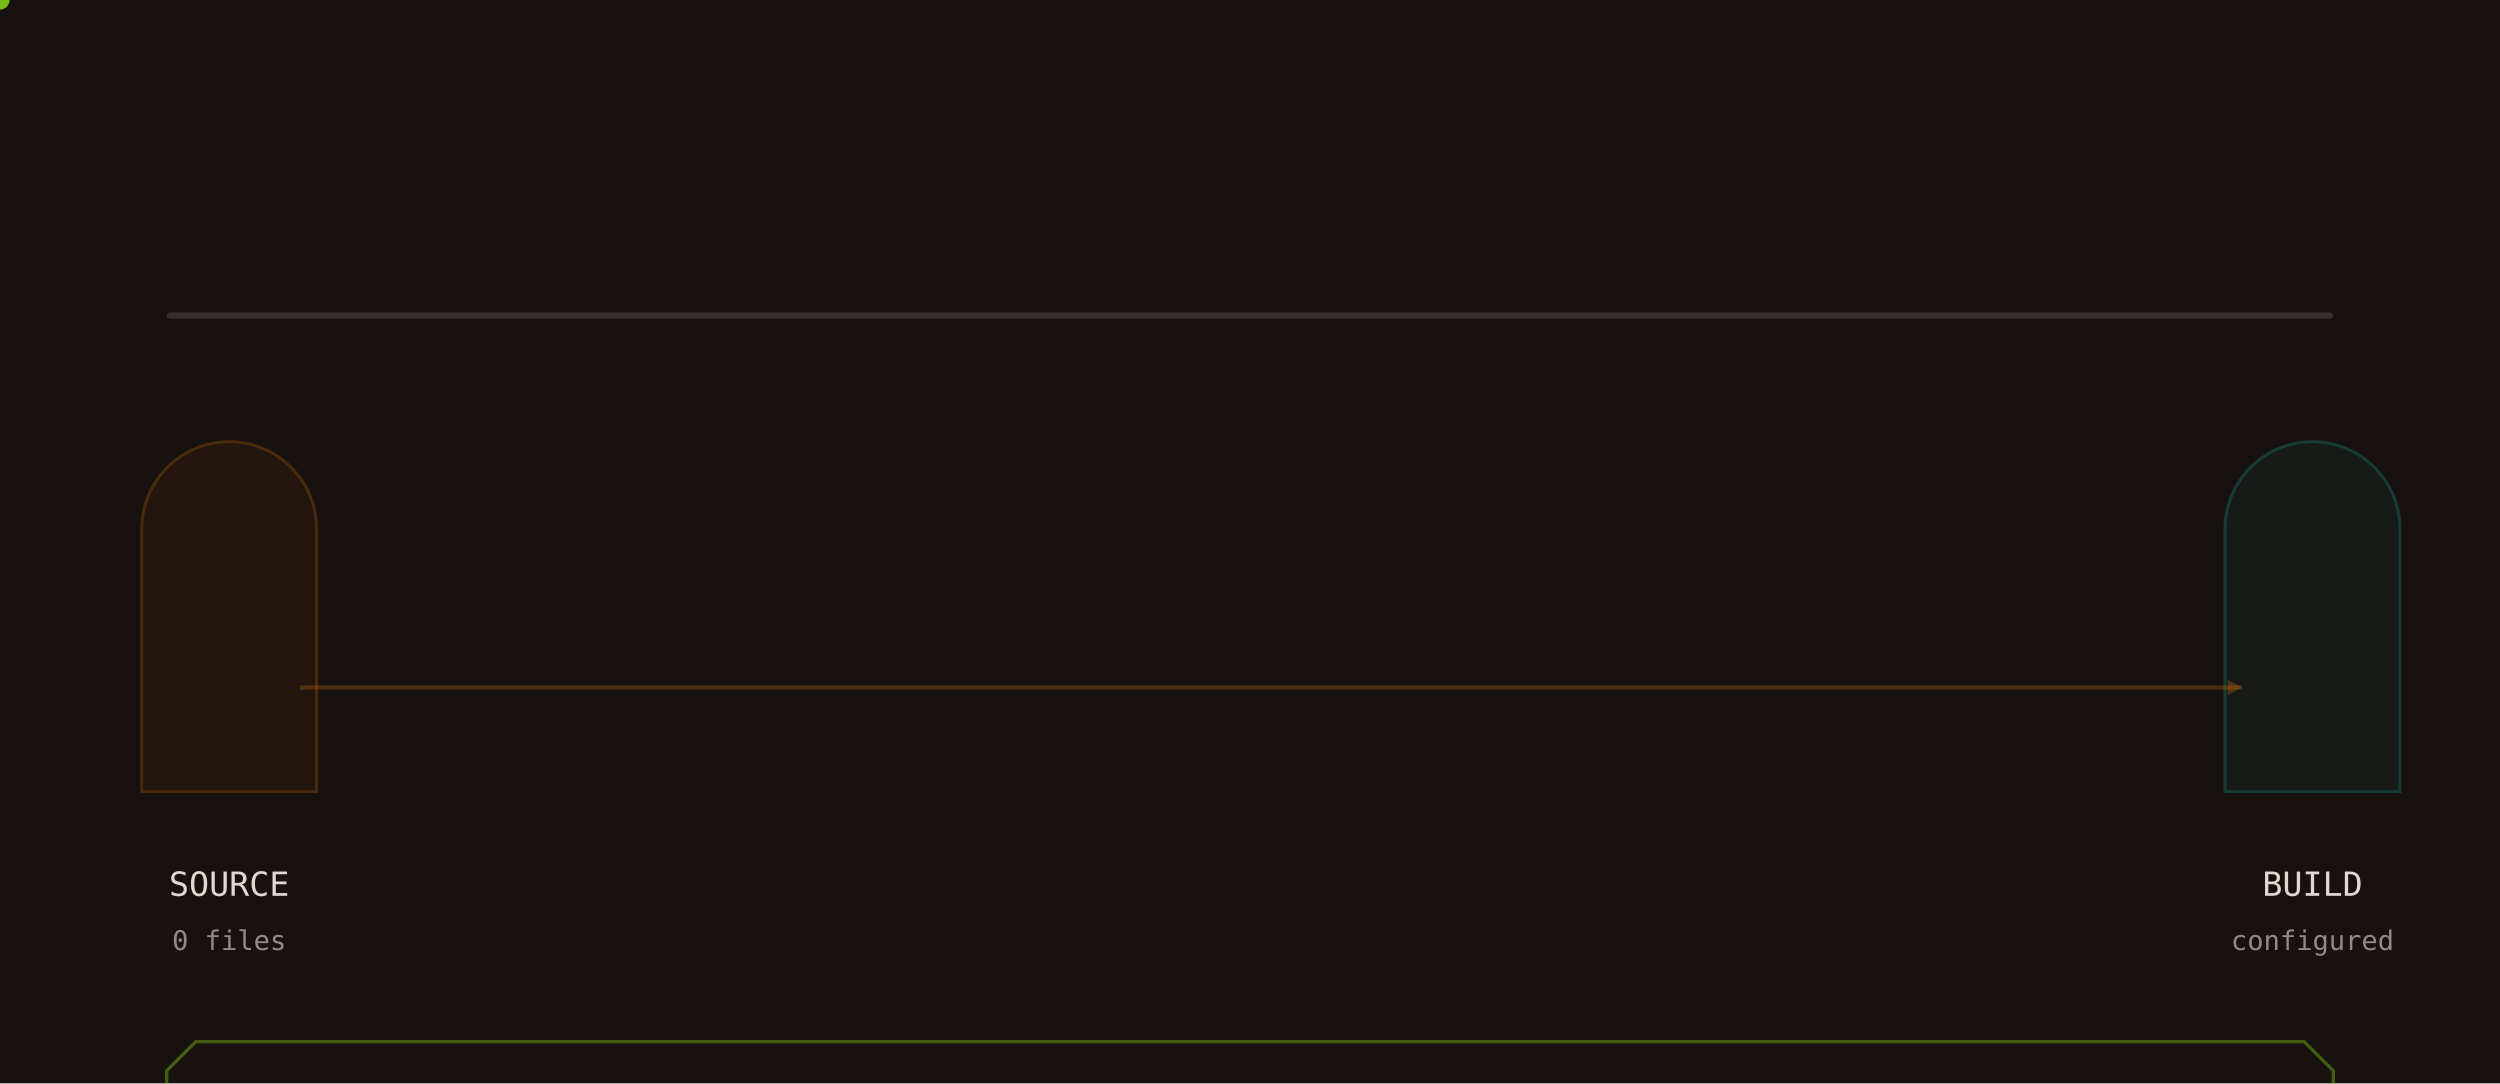
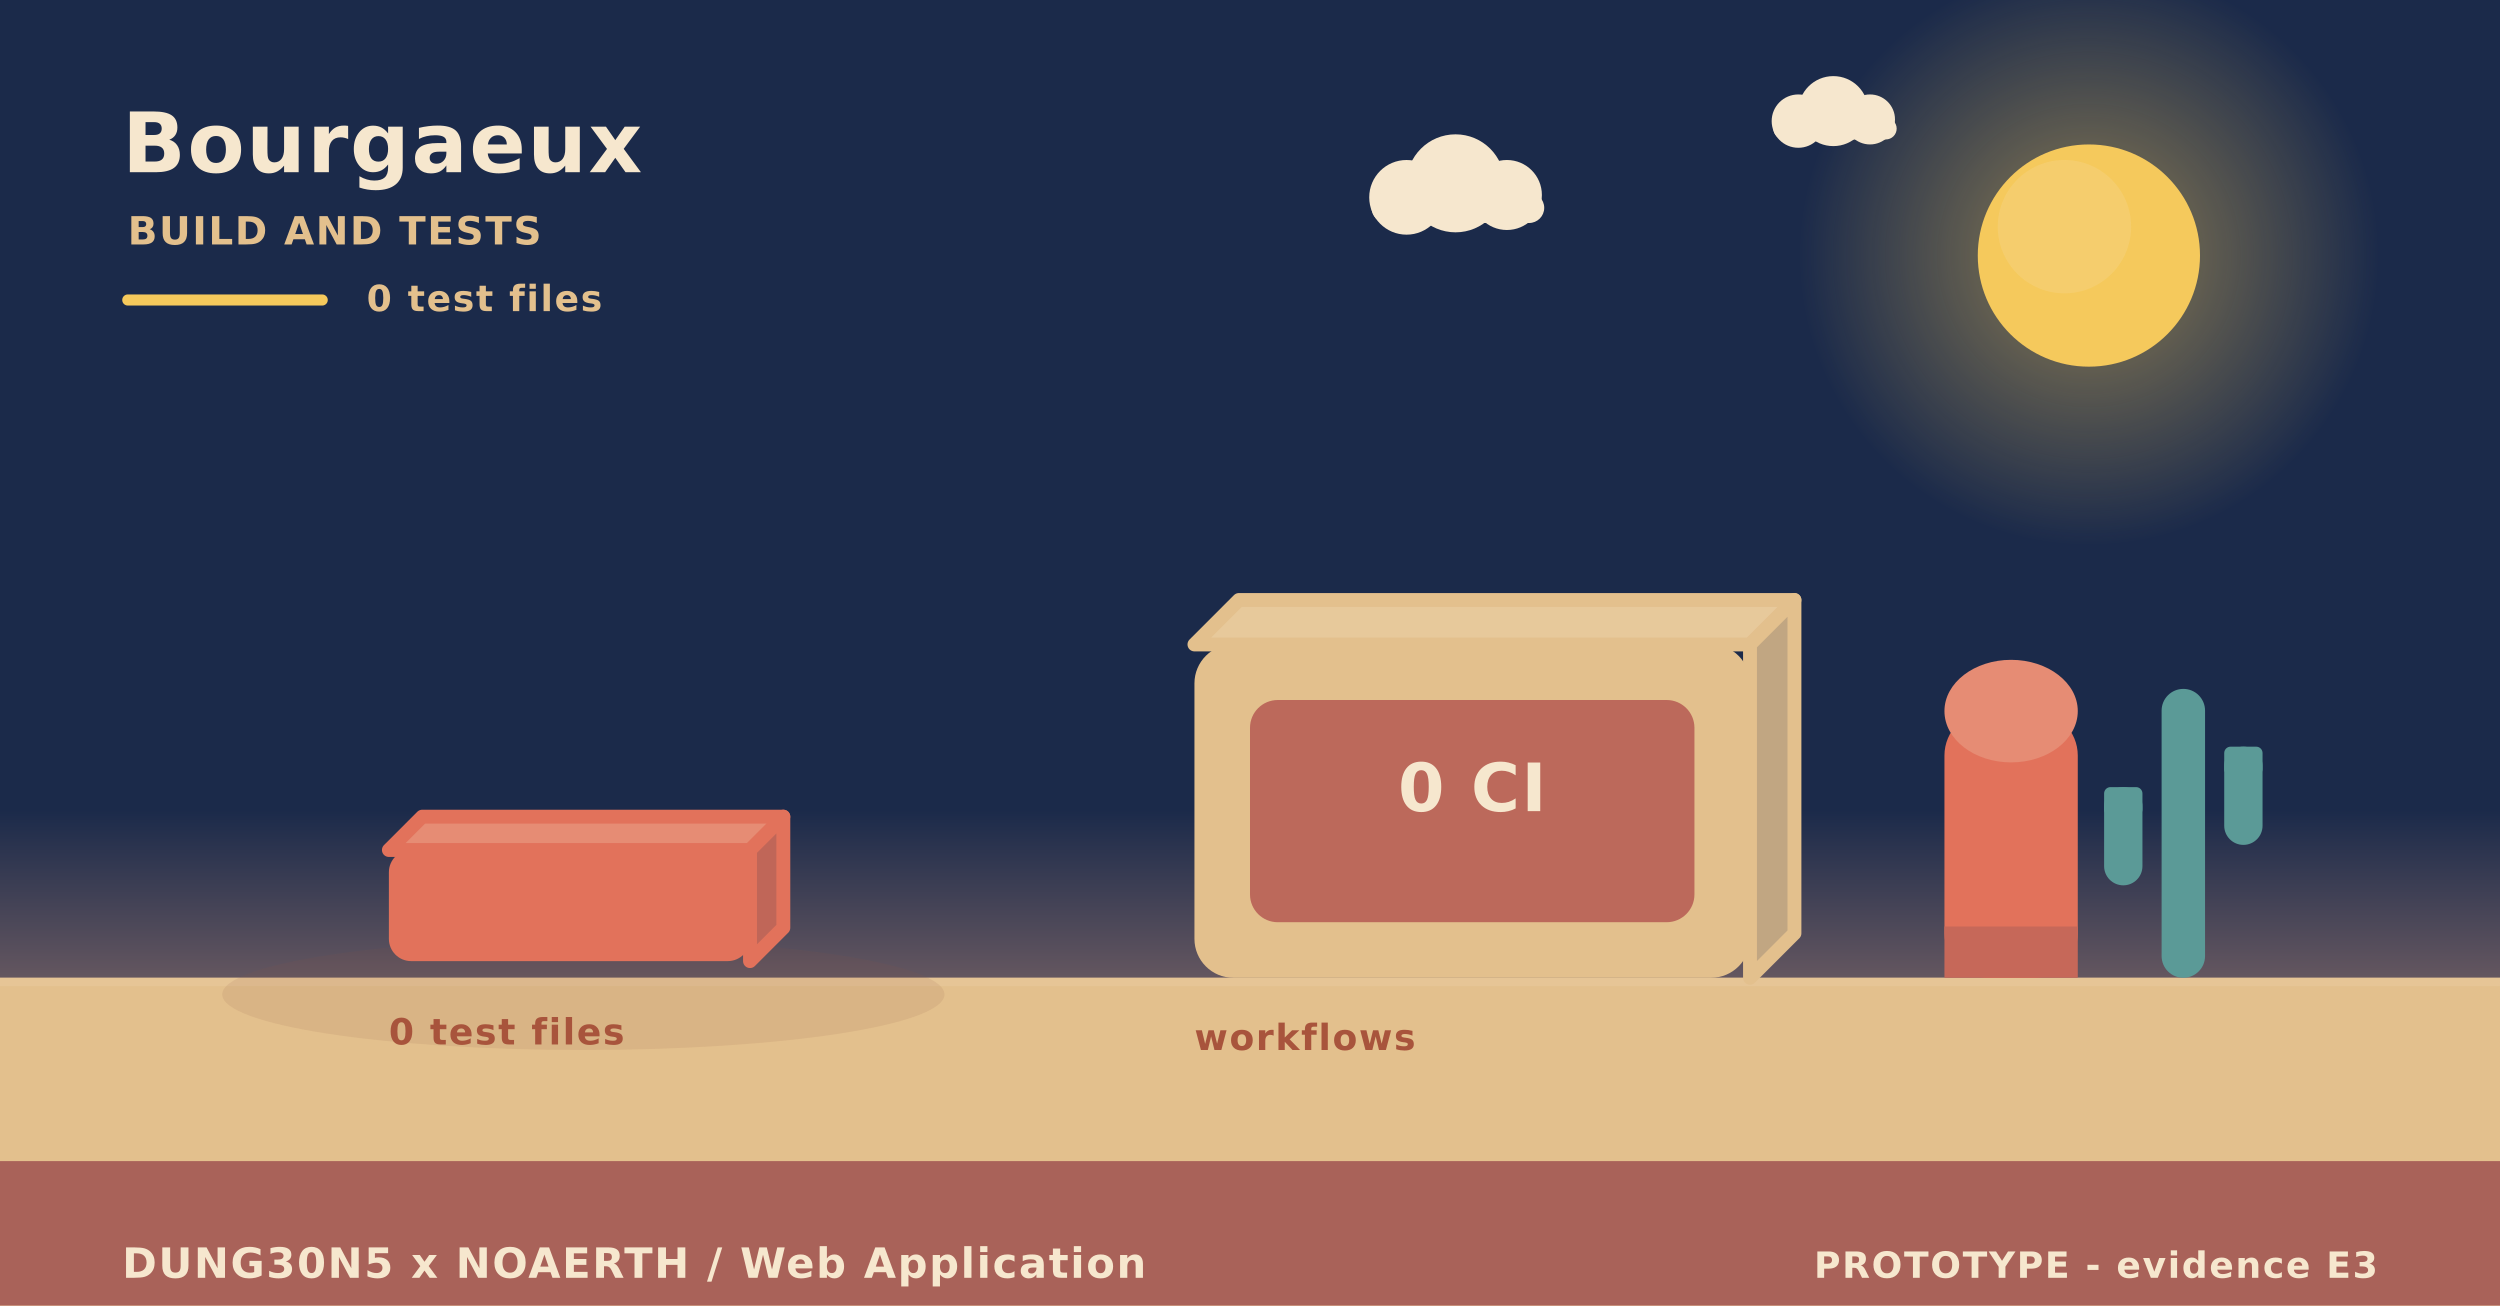
- <svg xmlns="http://www.w3.org/2000/svg" viewBox="0 0 1200 520" width="1200" height="520" role="img" aria-label="Bourgaeux build evidence">
-   <rect width="1200" height="520" fill="#17110f" />
-   <defs>
-     <linearGradient id="gb" x1="0" y1="0" x2="1" y2="1">
-       <stop offset="0%" stop-color="#d97706" />
-       <stop offset="100%" stop-color="#14b8a6" />
-     </linearGradient>
-   </defs>
-   <rect x="80.00" y="150.00" width="1040.00" height="3.00" rx="2.00" fill="rgba(246,239,233,0.140)" opacity="1.00" />
-   <path d="M68.00,380.00 L68.00,254.00 A42.00,42.00 0 0 1 152.00,254.00 L152.00,380.00 Z" fill="rgba(217,119,6,0.100)" opacity="0.55" stroke="rgba(217,119,6,0.450)" stroke-width="1.4" />
-   <polygon points="-192.26,189.00 -136.83,221.00 -136.83,157.00 -192.26,125.00" fill="#4d760d" opacity="0.95" />
-   <polygon points="-247.68,221.00 -192.26,253.00 -192.26,189.00 -247.68,157.00" fill="#109081" opacity="0.95" />
-   <polygon points="-192.26,125.00 -136.83,157.00 -192.26,189.00 -247.68,157.00" fill="#d97706" opacity="0.95" />
-   <text x="110" y="430" font-family="ui-monospace,Menlo,monospace" font-size="16" fill="rgba(246,239,233,0.900)" text-anchor="middle">SOURCE</text>
-   <text x="110" y="456" font-family="ui-monospace,Menlo,monospace" font-size="13" fill="rgba(246,239,233,0.550)" text-anchor="middle">0 files</text>
-   <path d="M1068.00,380.00 L1068.00,254.00 A42.00,42.00 0 0 1 1152.00,254.00 L1152.00,380.00 Z" fill="rgba(20,184,166,0.100)" opacity="0.55" stroke="rgba(20,184,166,0.450)" stroke-width="1.4" />
-   <polygon points="673.77,689.00 729.19,721.00 729.19,657.00 673.77,625.00" fill="#4d760d" opacity="0.95" />
-   <polygon points="618.34,721.00 673.77,753.00 673.77,689.00 618.34,657.00" fill="#109081" opacity="0.95" />
-   <polygon points="673.77,625.00 729.19,657.00 673.77,689.00 618.34,657.00" fill="#14b8a6" opacity="0.95" />
-   <text x="1110" y="430" font-family="ui-monospace,Menlo,monospace" font-size="16" fill="rgba(246,239,233,0.900)" text-anchor="middle">BUILD</text>
-   <text x="1110" y="456" font-family="ui-monospace,Menlo,monospace" font-size="13" fill="rgba(246,239,233,0.550)" text-anchor="middle">configured</text>
-   <line x1="144.00" y1="330.00" x2="1076.00" y2="330.00" stroke="rgba(217,119,6,0.500)" stroke-width="2.00" opacity="0.55" />
-   <polygon points="1076.00,330.00 1069.20,326.20 1069.20,333.80" fill="rgba(217,119,6,0.500)" opacity="0.55" />
-   <g opacity="0.9">
-     <circle cx="0.00" cy="0.00" r="4.60" fill="#84cc16" opacity="1.00" />
-     <animateTransform attributeName="transform" type="translate" values="144.00,330.00 1076.00,330.00" dur="3.9s" begin="0.0s" repeatCount="indefinite" />
-     <animateTransform attributeName="transform" type="translate" values="1076.00,330.00 144.00,330.00" dur="3.9s" begin="1.95s" repeatCount="indefinite" />
+ <svg xmlns="http://www.w3.org/2000/svg" width="900" height="470" viewBox="0 0 900 470" role="img" aria-label="Bourgaeux - how it is verified">
+   <linearGradient id="skyb" x1="0" y1="0" x2="0" y2="1">
+     <stop offset="0" stop-color="#1b2a4a" />
+     <stop offset="0.62" stop-color="#1b2a4a" />
+     <stop offset="1" stop-color="#f3ad8a" />
+   </linearGradient>
+   <rect width="900" height="470" fill="url(#skyb)" />
+   <radialGradient id="sunb">
+     <stop offset="0.35" stop-color="#f5c95c" stop-opacity="0.34" />
+     <stop offset="1" stop-color="#f5c95c" stop-opacity="0" />
+   </radialGradient>
+   <circle cx="752" cy="92" r="104" fill="url(#sunb)" />
+   <circle cx="752" cy="92" r="40" fill="#f5c95c" />
+   <circle cx="743.2" cy="81.6" r="24" fill="#f5d27e" opacity="0.5" />
+   <g>
+     <circle cx="524" cy="66" r="17.64" fill="#f6e7ce" />
+     <circle cx="506.36" cy="71.04" r="13.44" fill="#f6e7ce" />
+     <circle cx="542.48" cy="70.2" r="12.6" fill="#f6e7ce" />
+     <rect x="493.76" y="69.36" width="62.16" height="10.92" rx="5.46" fill="#f6e7ce" />
+     <animateTransform attributeName="transform" type="translate" values="0 0;24 0;0 0" dur="36s" begin="0s" repeatCount="indefinite" />
  </g>
-   <path d="M94.00,500.00 H1106.00 L1120.00,514.00 V546.00 L1106.00,560.00 H94.00 L80.00,546.00 V514.00 Z" fill="none" stroke="rgba(132,204,22,0.500)" stroke-width="1.60" opacity="0.80" />
-   <text x="600" y="536" font-family="ui-monospace,Menlo,monospace" font-size="16" fill="rgba(132,204,22,0.950)" text-anchor="middle">no test suite present in this repository — shown as measured, not implied</text>
+   <g>
+     <circle cx="660" cy="40" r="12.6" fill="#f6e7ce" />
+     <circle cx="647.4" cy="43.6" r="9.6" fill="#f6e7ce" />
+     <circle cx="673.2" cy="43" r="9" fill="#f6e7ce" />
+     <rect x="638.4" y="42.4" width="44.4" height="7.8" rx="3.9" fill="#f6e7ce" />
+     <animateTransform attributeName="transform" type="translate" values="0 0;-18 0;0 0" dur="46s" begin="3s" repeatCount="indefinite" />
+   </g>
+   <rect x="0" y="352" width="900" height="118" fill="#e3c08d" />
+   <rect x="0" y="352" width="900" height="3" fill="#e6c596" />
+   <text x="44" y="62" font-family="Verdana,DejaVu Sans,sans-serif" font-size="30" font-weight="700" letter-spacing="0.6" fill="#f6e7ce" text-anchor="start">Bourgaeux</text>
+   <text x="46" y="88" font-family="Verdana,DejaVu Sans,sans-serif" font-size="14" font-weight="700" letter-spacing="0.6" fill="#e3c08d" text-anchor="start">BUILD AND TESTS</text>
+   <rect x="44" y="106" width="74" height="4" rx="2" fill="#f5c95c" />
+   <text x="132" y="112" font-family="Verdana,DejaVu Sans,sans-serif" font-size="13" font-weight="700" letter-spacing="0.6" fill="#e3c08d" text-anchor="start">0 test files</text>
+   <ellipse cx="210" cy="358" rx="130" ry="20" fill="rgba(138,90,68,0.11)" />
+   <g>
+     <path d="M140,306 L270,306 L282,294 L152,294 Z" fill="#e68c74" stroke="#e2725b" stroke-width="5" stroke-linejoin="round" />
+     <path d="M270,306 L282,294 L282,334 L270,346 Z" fill="#c06658" stroke="#e2725b" stroke-width="5" stroke-linejoin="round" />
+     <rect x="140" y="306" width="130" height="40" rx="8" fill="#e2725b" />
+     <animateTransform attributeName="transform" type="translate" values="0 10;0 0" dur="0.8s" begin="0.5s" fill="freeze" />
+   </g>
+   <text x="140" y="376" font-family="Verdana,DejaVu Sans,sans-serif" font-size="13" font-weight="700" letter-spacing="0.6" fill="#a8543c" text-anchor="start">0 test files</text>
+   <path d="M430,232 L630,232 L646,216 L446,216 Z" fill="#e7c99b" stroke="#e3c08d" stroke-width="5" stroke-linejoin="round" />
+   <path d="M630,232 L646,216 L646,336 L630,352 Z" fill="#c1a682" stroke="#e3c08d" stroke-width="5" stroke-linejoin="round" />
+   <rect x="430" y="232" width="200" height="120" rx="14" fill="#e3c08d" />
+   <rect x="450" y="252" width="160" height="80" rx="10" fill="#ba6458" opacity="0.94" />
+   <text x="530" y="292" font-family="Verdana,DejaVu Sans,sans-serif" font-size="24" font-weight="700" letter-spacing="0.6" fill="#f6e7ce" text-anchor="middle">0 CI</text>
+   <text x="430" y="378" font-family="Verdana,DejaVu Sans,sans-serif" font-size="13" font-weight="700" letter-spacing="0.6" fill="#a8543c" text-anchor="start">workflows</text>
+   <rect x="700" y="256" width="48" height="96" rx="16" fill="#e2725b" />
+   <ellipse cx="724" cy="256" rx="24" ry="18.46" fill="#e68c74" />
+   <rect x="700" y="333.54" width="48" height="18.46" fill="#c66859" />
+   <rect x="778.18" y="248" width="15.64" height="104" rx="7.82" fill="#5b9a97" />
+   <rect x="757.48" y="283.36" width="13.8" height="35.36" rx="6.9" fill="#5b9a97" />
+   <rect x="757.48" y="283.36" width="13.8" height="10.4" rx="2.3" fill="#5b9a97" />
+   <rect x="800.72" y="268.8" width="13.8" height="35.36" rx="6.9" fill="#5b9a97" />
+   <rect x="800.72" y="268.8" width="13.8" height="10.4" rx="2.3" fill="#5b9a97" />
+   <rect x="0" y="418" width="900" height="52" rx="0" fill="#a65c56" opacity="0.94" />
+   <text x="44" y="460" font-family="Verdana,DejaVu Sans,sans-serif" font-size="15" font-weight="700" letter-spacing="0.6" fill="#f6e7ce" text-anchor="start">DUNG30N5 x NOAERTH  /  Web Application</text>
+   <text x="856" y="460" font-family="Verdana,DejaVu Sans,sans-serif" font-size="13" font-weight="700" letter-spacing="0.6" fill="#f6e7ce" text-anchor="end">PROTOTYPE  -  evidence E3</text>
</svg>
